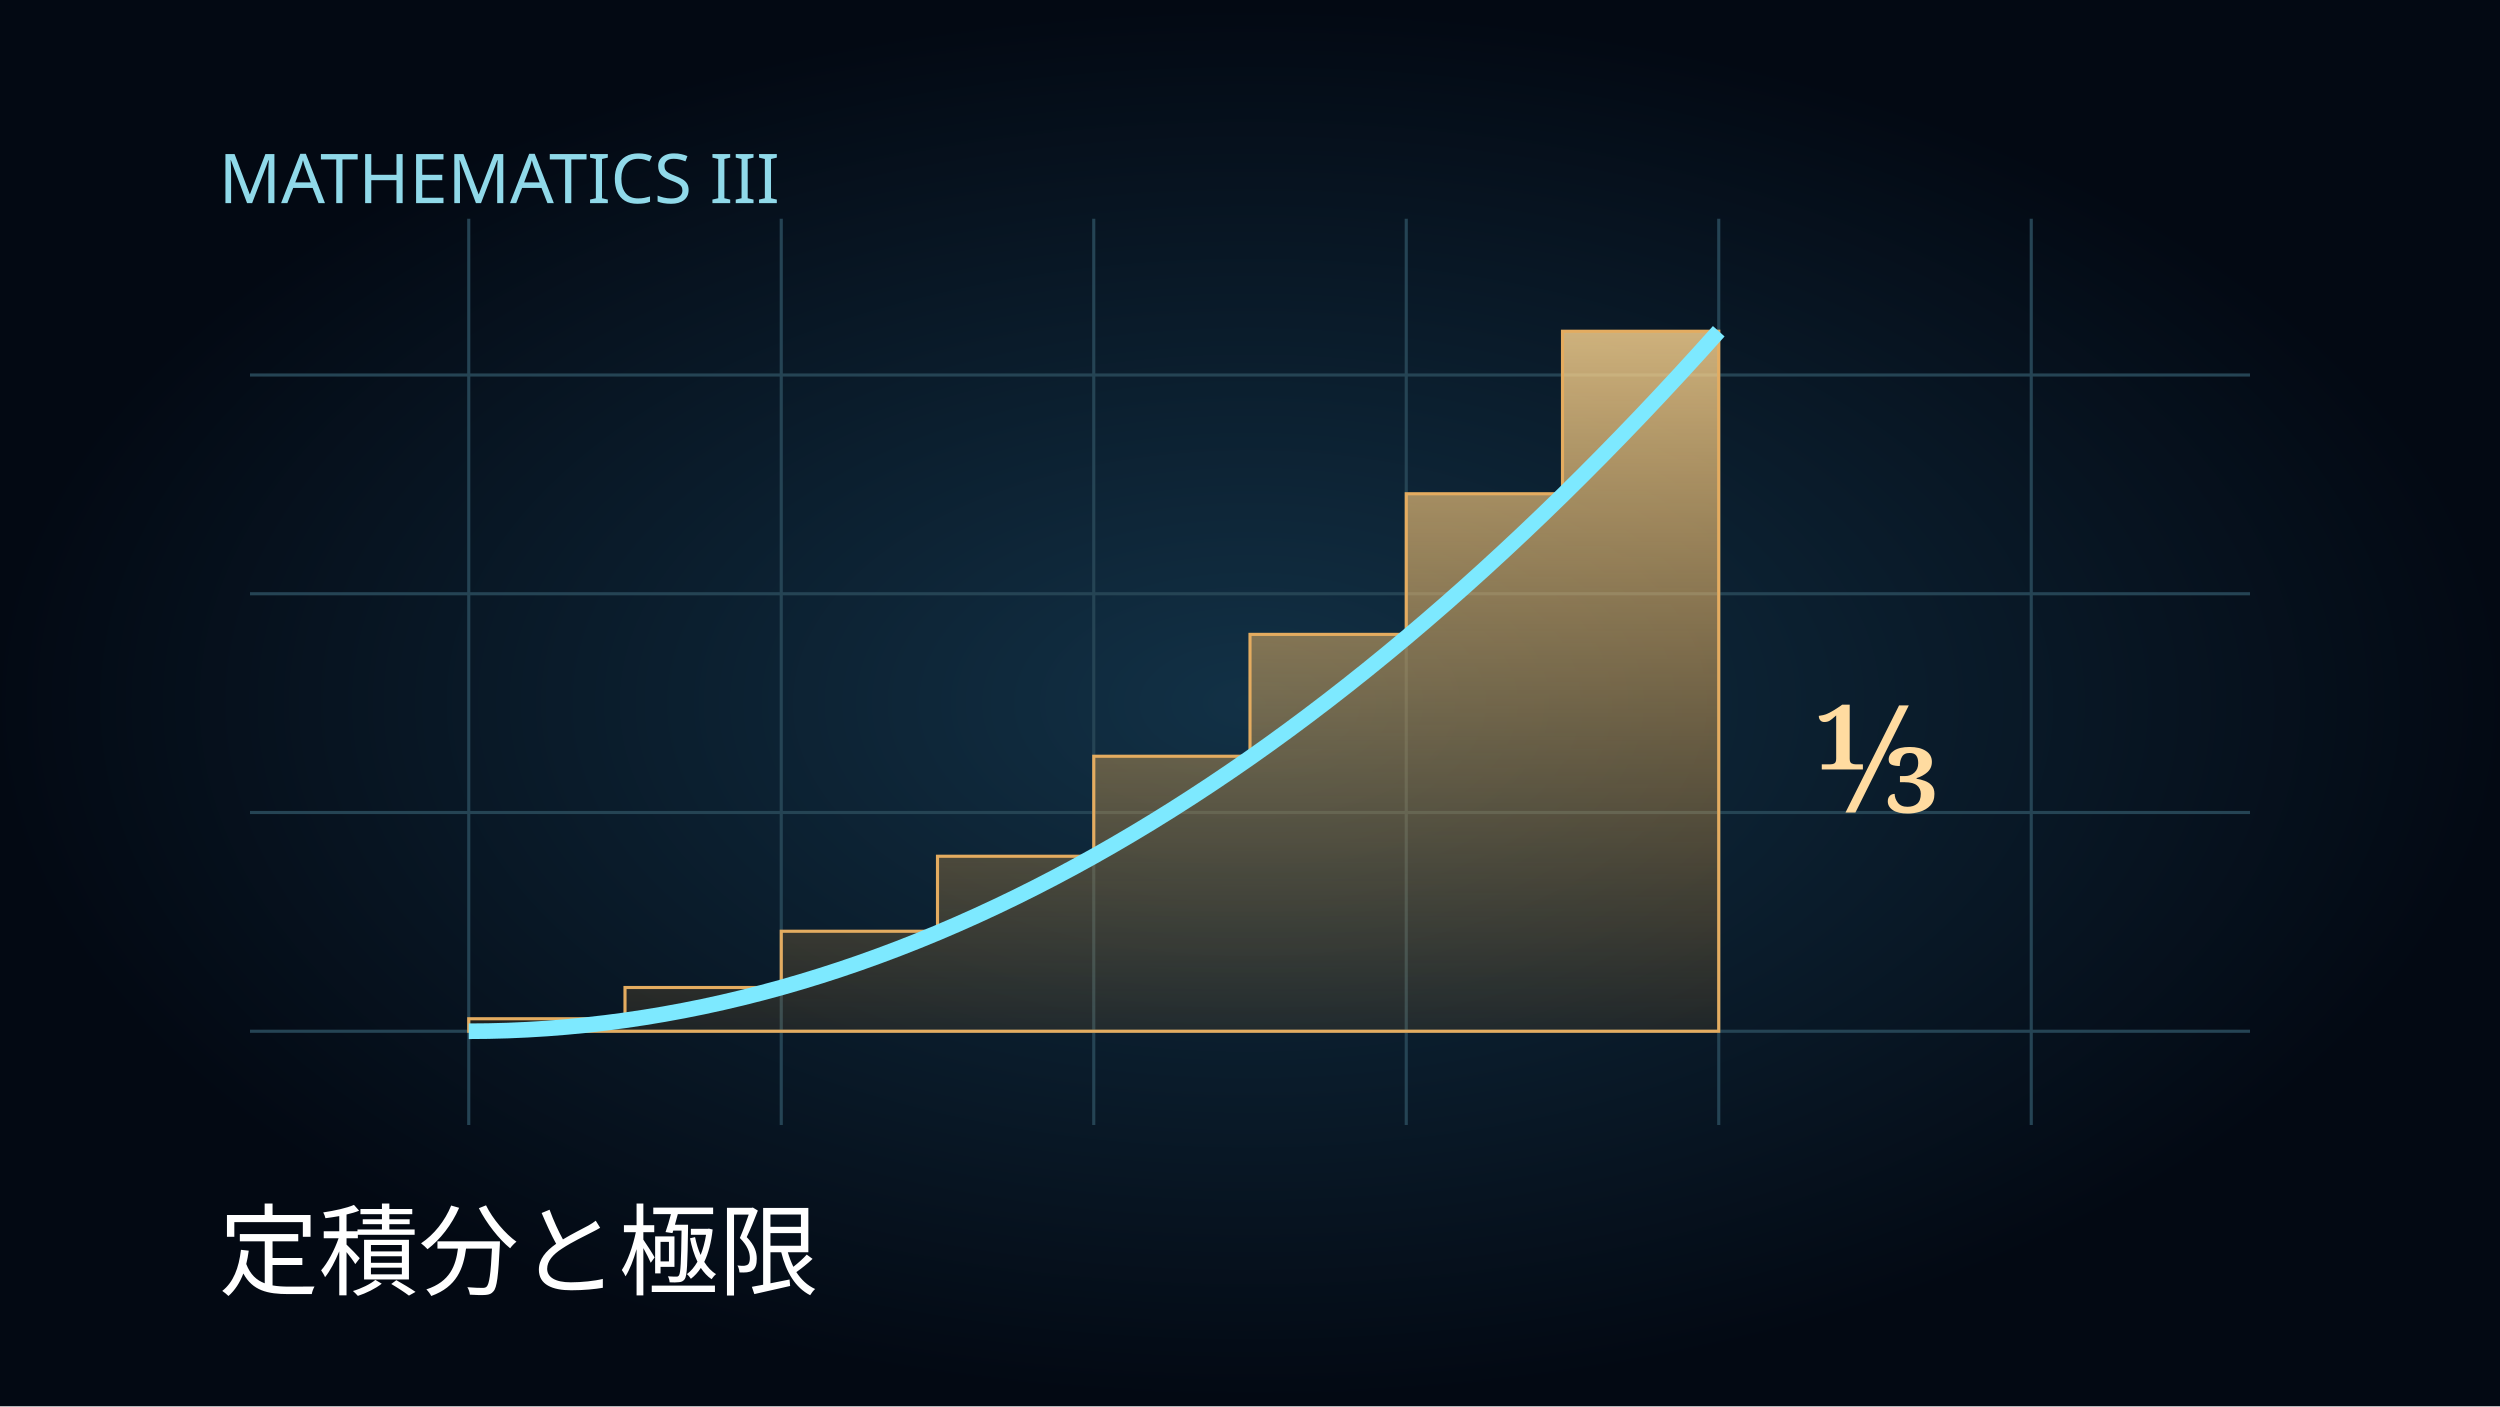
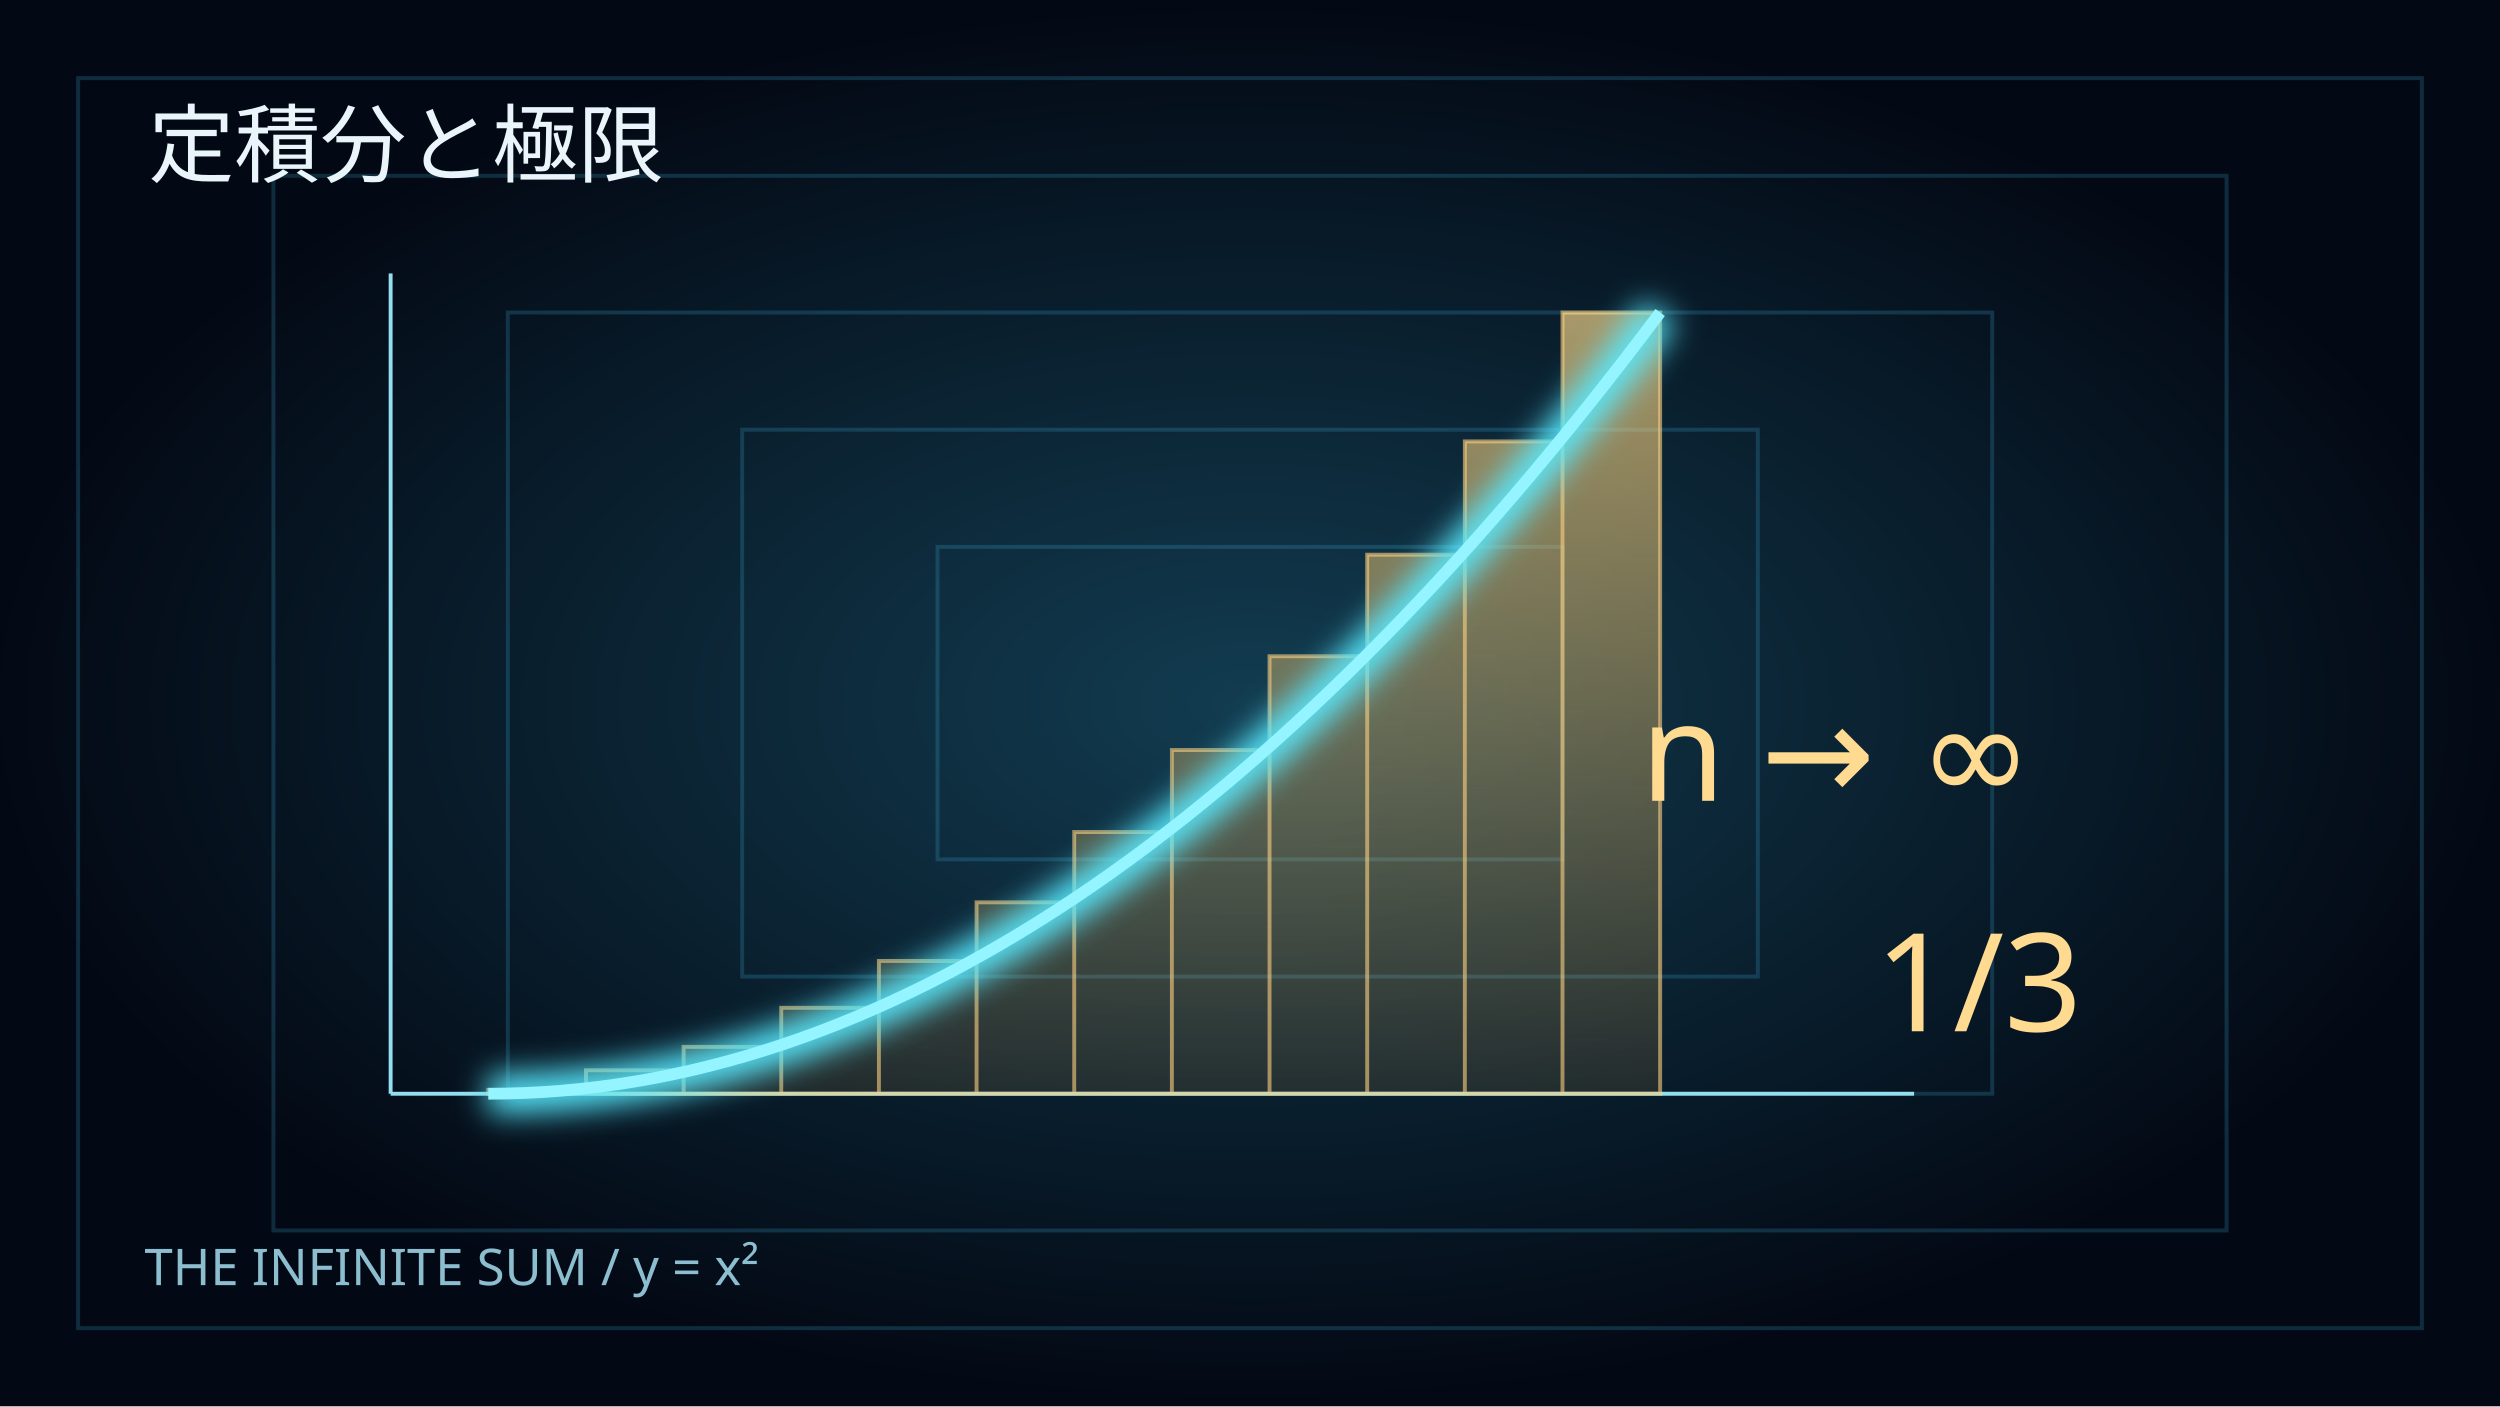
- <svg xmlns="http://www.w3.org/2000/svg" viewBox="0 0 800 450">
+ <svg xmlns="http://www.w3.org/2000/svg" viewBox="0 0 640 360">
  <defs>
    <radialGradient id="b">
-       <stop stop-color="#123146" />
-       <stop offset="1" stop-color="#030913" />
+       <stop stop-color="#123c50" />
+       <stop offset="1" stop-color="#030914" />
    </radialGradient>
-     <linearGradient id="g" x2="0" y2="1">
-       <stop stop-color="#ffd791" stop-opacity=".8" />
-       <stop offset="1" stop-color="#ed9c32" stop-opacity=".1" />
+     <linearGradient id="a" x2="0" y2="1">
+       <stop stop-color="#ffdc8a" stop-opacity=".65" />
+       <stop offset="1" stop-color="#ffb94f" stop-opacity=".1" />
    </linearGradient>
+     <filter id="g">
+       <feGaussianBlur stdDeviation="4" />
+     </filter>
  </defs>
-   <rect width="800" height="450" fill="url(#b)" />
-   <g stroke="#254454" fill="none">
-     <path d="M80 330H720M80 260H720M80 190H720M80 120H720M150 70V360M250 70V360M350 70V360M450 70V360M550 70V360M650 70V360" />
+   <path fill="url(#b)" d="M0 0h640v360H0z" />
+   <g fill="none" stroke="#47cfff" opacity=".18">
+     <path d="M20 20h600v320H20zM70 45h500v270H70zM130 80h380v200H130zM190 110h260v140H190zM240 140h160v80H240z" />
  </g>
-   <path d="M150 330V326H200V316H250V298H300V274H350V242H400V203H450V158H500V106H550V330Z" fill="url(#g)" stroke="#e4ac60" />
-   <path d="M150 330Q350 330 550 106" stroke="#7de9ff" stroke-width="5" fill="none" />
-   <text x="70" y="65" font-family="sans-serif" font-size="22" fill="#90d9e9">MATHEMATICS III</text>
-   <text x="70" y="412" font-family="sans-serif" font-size="32" fill="#fff">定積分と極限</text>
-   <text x="580" y="260" font-family="serif" font-size="48" fill="#ffdba0">⅓</text>
+   <path d="M100 280h390M100 280V70" stroke="#93deef" />
+   <g fill="url(#a)" stroke="#ffd080" stroke-opacity=".6">
+     <path d="M125 280v-1h25v1zm25 0v-6h25v6zm25 0v-12h25v12zm25 0v-22h25v22zm25 0v-34h25v34zm25 0v-49h25v49zm25 0v-67h25v67zm25 0v-88h25v88zm25 0V168h25v112zm25 0V142h25v138zm25 0V113h25v167zm25 0V80h25v200z" />
+   </g>
+   <path d="M125 280Q275 280 425 80" fill="none" stroke="#58eaff" stroke-width="10" filter="url(#g)" />
+   <path d="M125 280Q275 280 425 80" fill="none" stroke="#94f4ff" stroke-width="3" />
+   <g fill="#e9f5fa" font-family="sans-serif">
+     <text x="38" y="45" font-size="22">定積分と極限</text>
+     <text x="420" y="205" font-size="35" fill="#ffda91">n → ∞</text>
+     <text x="480" y="264" font-size="35" fill="#ffda91">1/3</text>
+     <text x="37" y="329" font-size="13" fill="#8cbed0">THE INFINITE SUM / y = x²</text>
+   </g>
</svg>
